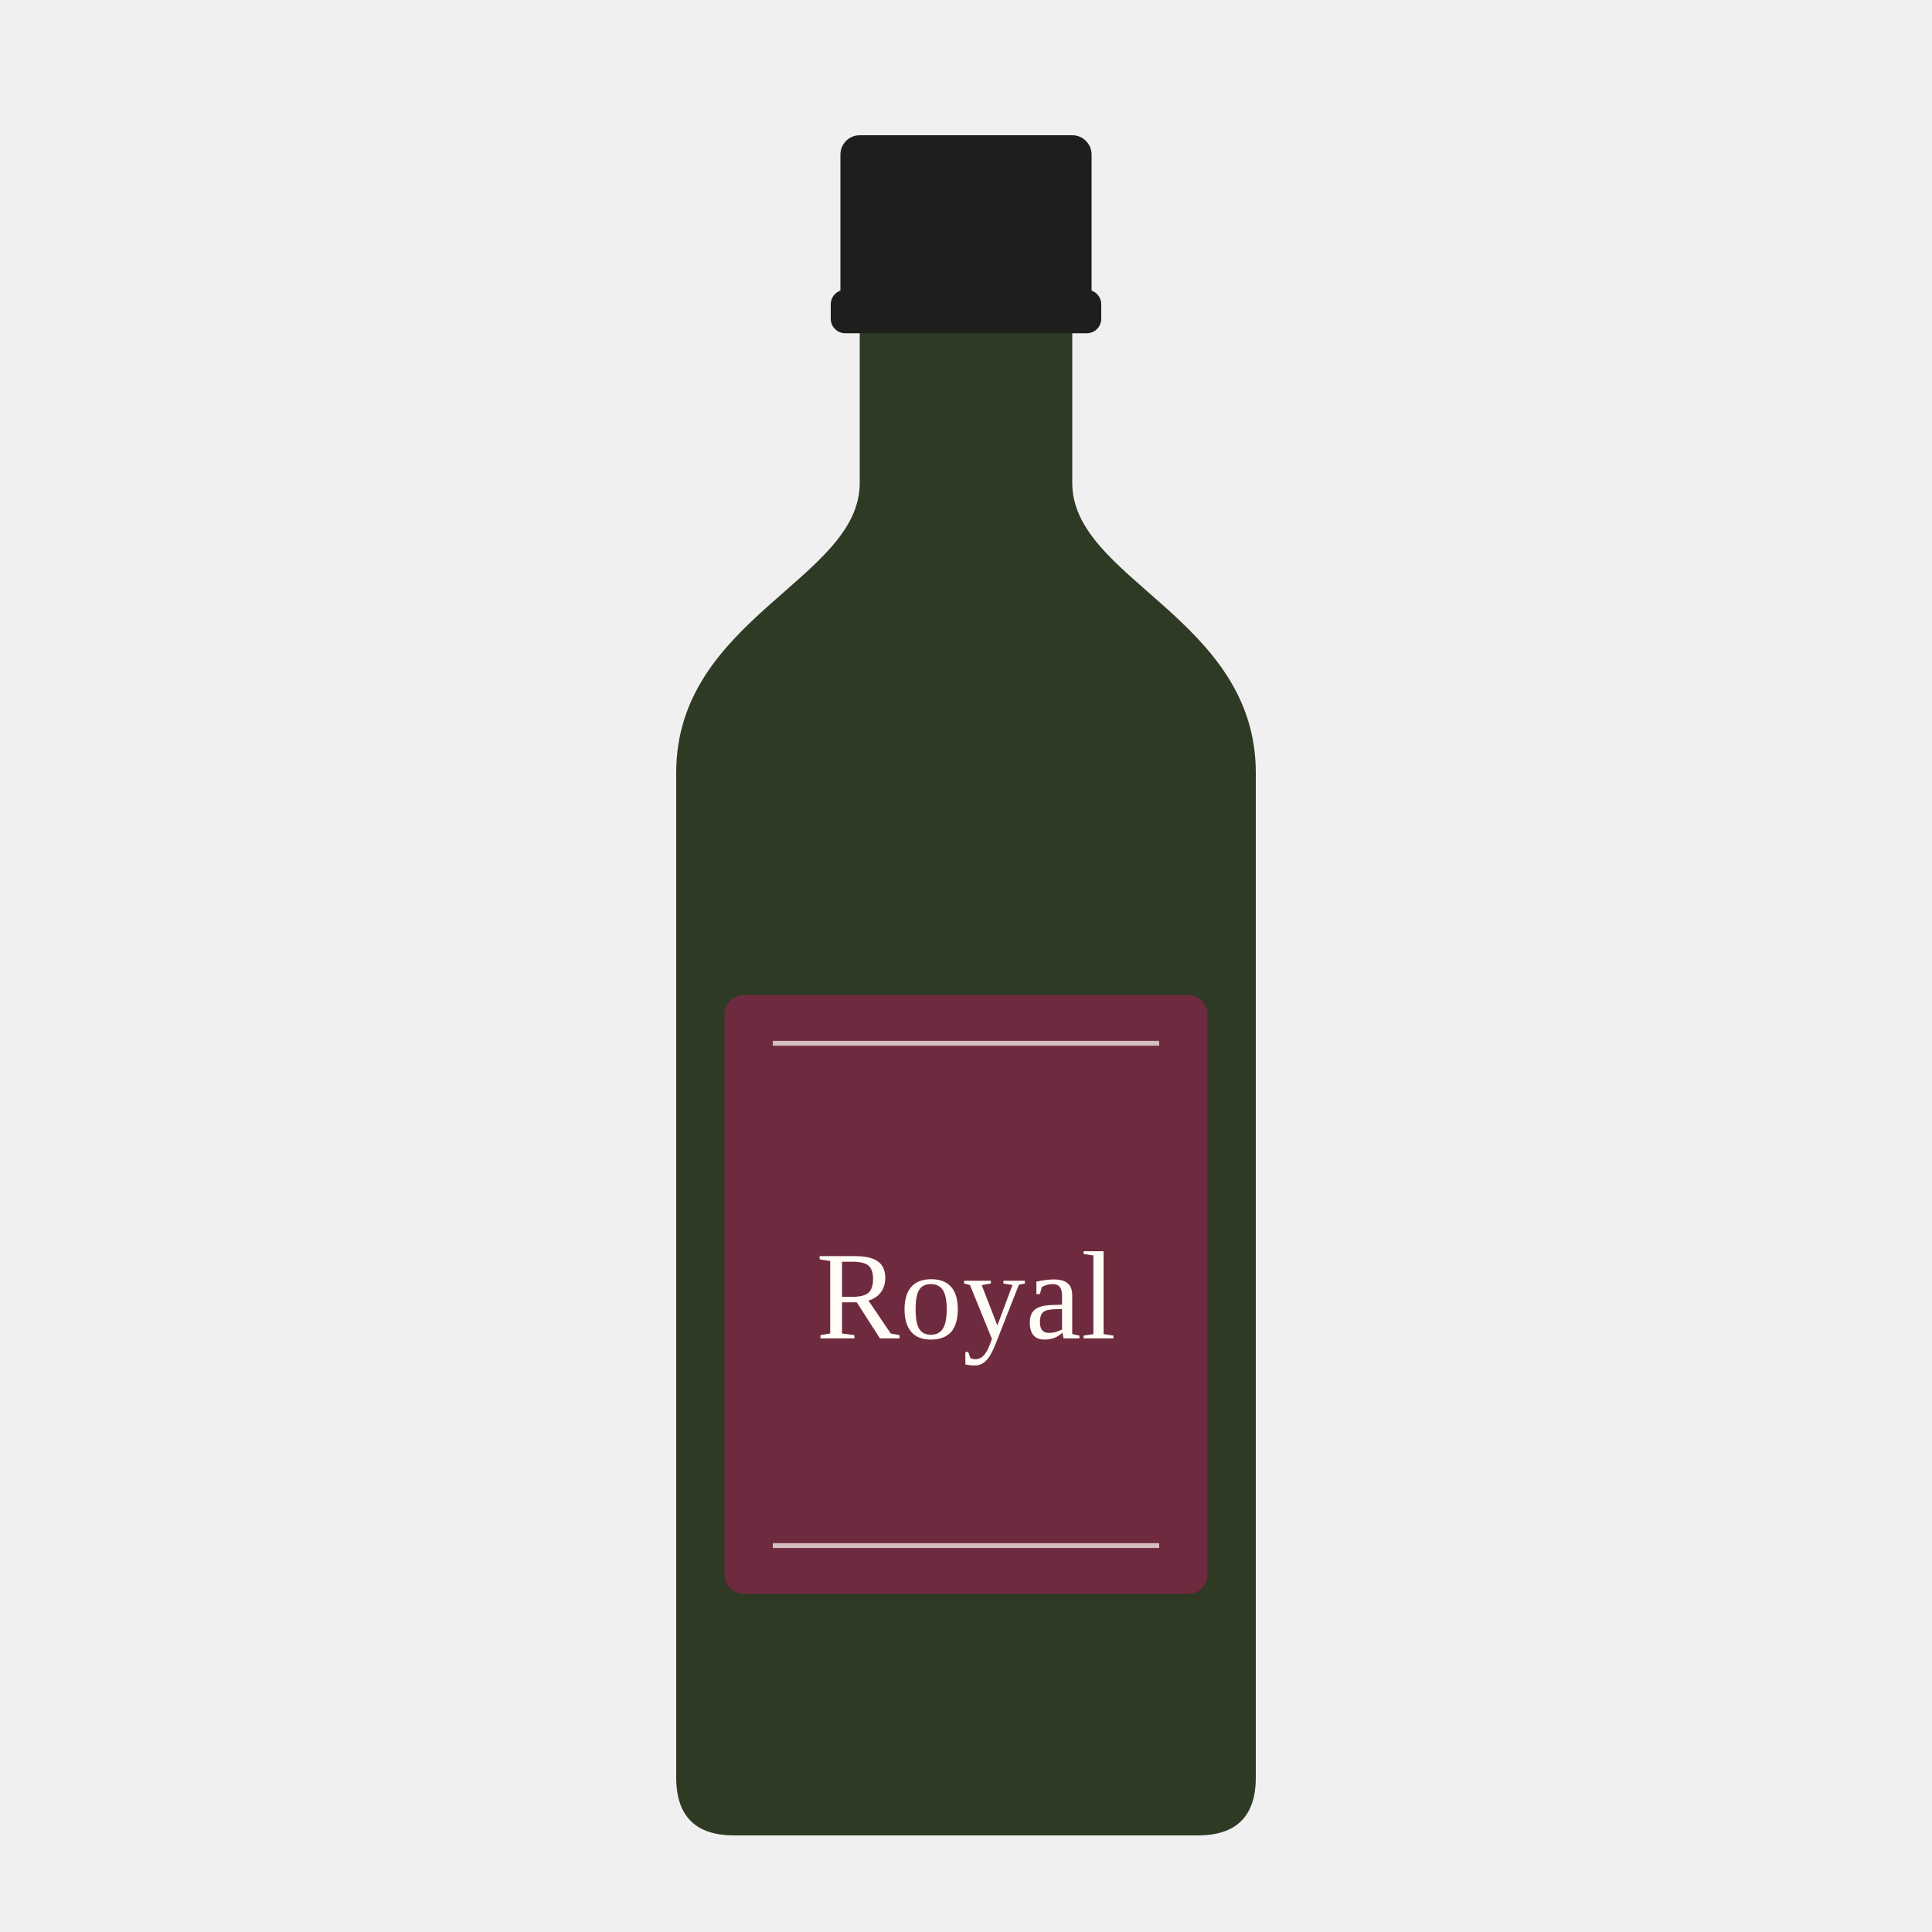
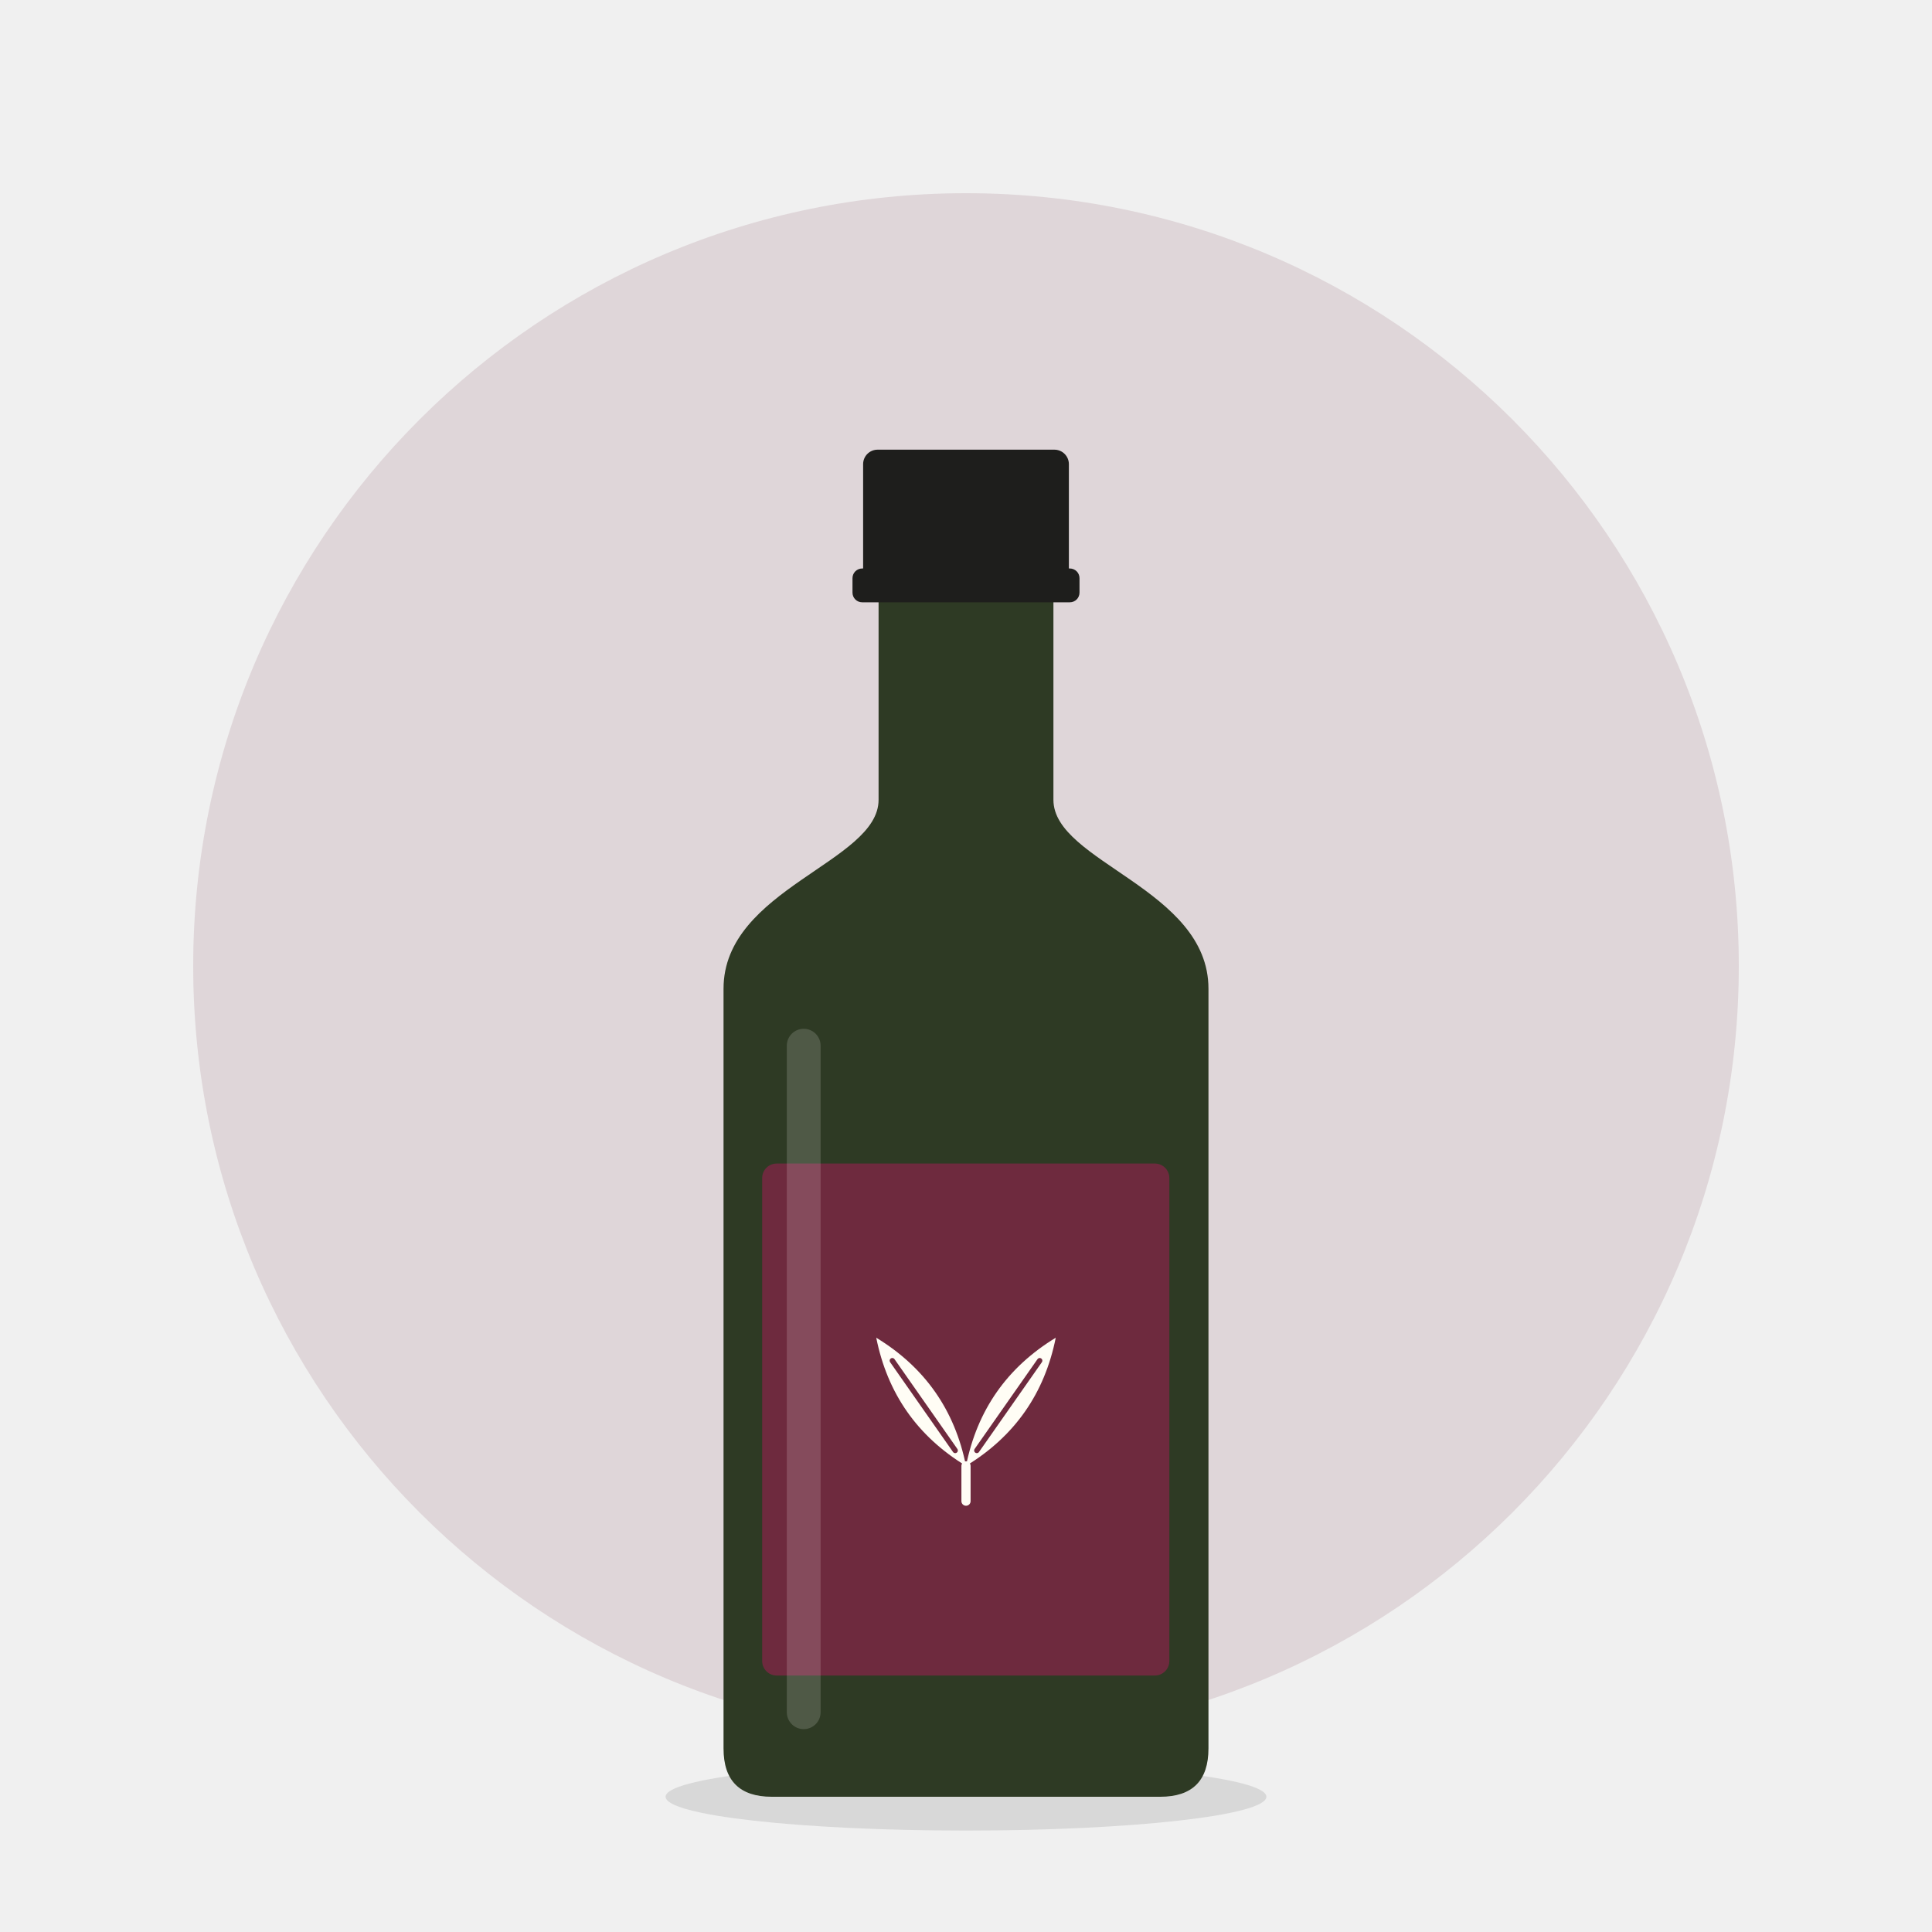
<svg xmlns="http://www.w3.org/2000/svg" viewBox="0 0 400 400" width="400" height="400" role="img">
-   <path d="M178 66 L178 100 C178 120 140 128 140 160 L140 368 Q140 380 152 380 L248 380 Q260 380 260 368 L260 160 C260 128 222 120 222 100 L222 66 Z" fill="#2E3A24" />
-   <rect x="172" y="60" width="56" height="9" rx="3" fill="#1E1E1C" />
-   <rect x="174" y="28" width="52" height="36" rx="4" fill="#1E1E1C" />
-   <rect x="150" y="206" width="100" height="124" rx="4" fill="#6E2A3E" />
-   <line x1="160" y1="216" x2="240" y2="216" stroke="#FFFDF5" stroke-width="1" stroke-opacity="0.7" />
-   <line x1="160" y1="320" x2="240" y2="320" stroke="#FFFDF5" stroke-width="1" stroke-opacity="0.7" />
-   <text x="200" y="277.1" text-anchor="middle" font-family="Georgia, 'Times New Roman', serif" font-size="26.0" fill="#FFFDF5">Royal</text>
+   <circle cx="200" cy="200" r="160" fill="#6E2A3E" fill-opacity="0.13" />
+   <ellipse cx="200" cy="372" rx="62.2" ry="7" fill="#000000" fill-opacity="0.1" />
+   <path d="M181.9 121 L181.9 165.6 C181.9 178.5 149.8 184 149.8 204.7 L149.8 362 Q149.8 372 159.8 372 L240.2 372 Q250.2 372 250.2 362 L250.2 204.7 C250.2 184 218.1 178.5 218.1 165.6 L218.1 121 Z" fill="#2E3A24" />
+   <rect x="178.7" y="93.1" width="42.6" height="27.9" rx="3" fill="#1E1E1C" />
+   <rect x="176.5" y="117.7" width="47" height="7" rx="2" fill="#1E1E1C" />
+   <rect x="157.8" y="240.9" width="84.3" height="106" rx="3" fill="#6E2A3E" />
+   <g transform="translate(200 303.5)">
+     <g transform="rotate(-55)">
+       <path d="M0 0 Q16.2 -7.1 32.4 0 Q16.2 7.1 0 0 Z" fill="#FFFDF5" />
+       <line x1="3.9" y1="0" x2="26.6" y2="0" stroke="#6E2A3E" stroke-width="1.1" stroke-linecap="round" />
+     </g>
+     <g transform="rotate(-125)">
+       <path d="M0 0 Q16.2 -7.1 32.4 0 Q16.2 7.1 0 0 Z" fill="#FFFDF5" />
+       <line x1="3.9" y1="0" x2="26.6" y2="0" stroke="#6E2A3E" stroke-width="1.1" stroke-linecap="round" />
+     </g>
+     <line x1="0" y1="0" x2="0" y2="7.3" stroke="#FFFDF5" stroke-width="1.9" stroke-linecap="round" />
+   </g>
+   <rect x="162.9" y="213" width="7" height="145" rx="3.5" fill="#FFFFFF" fill-opacity="0.16" />
</svg>
